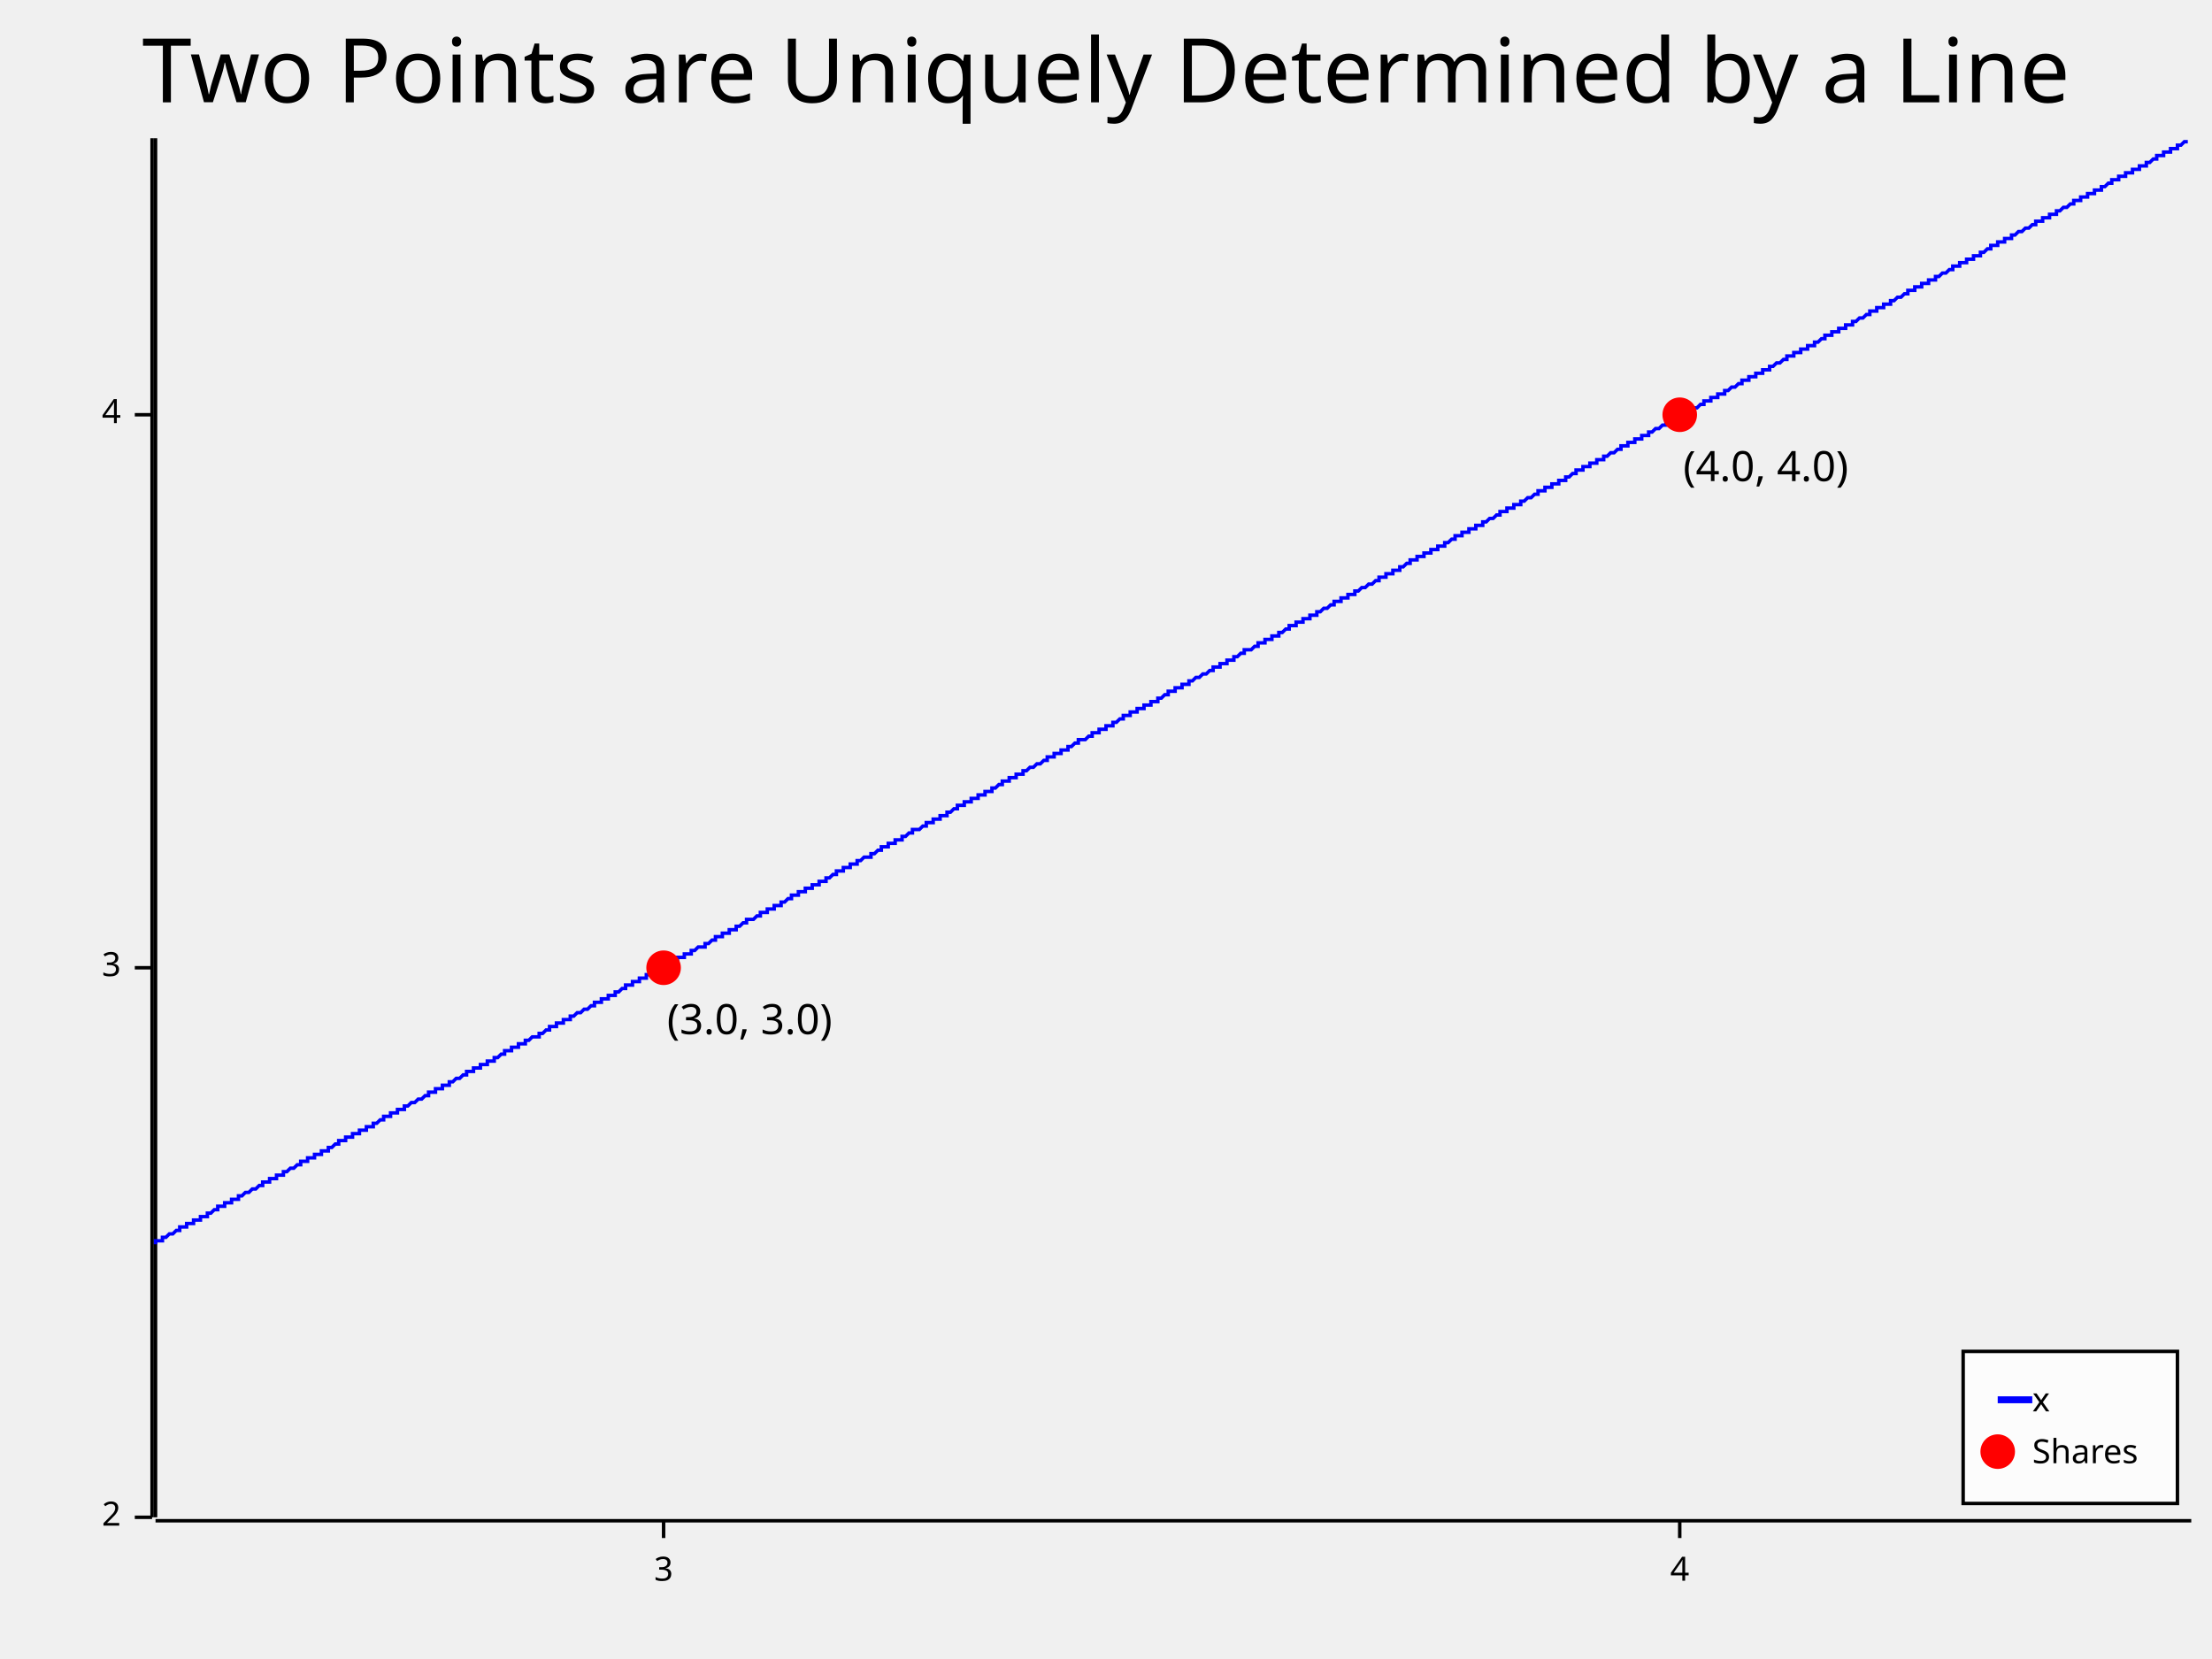
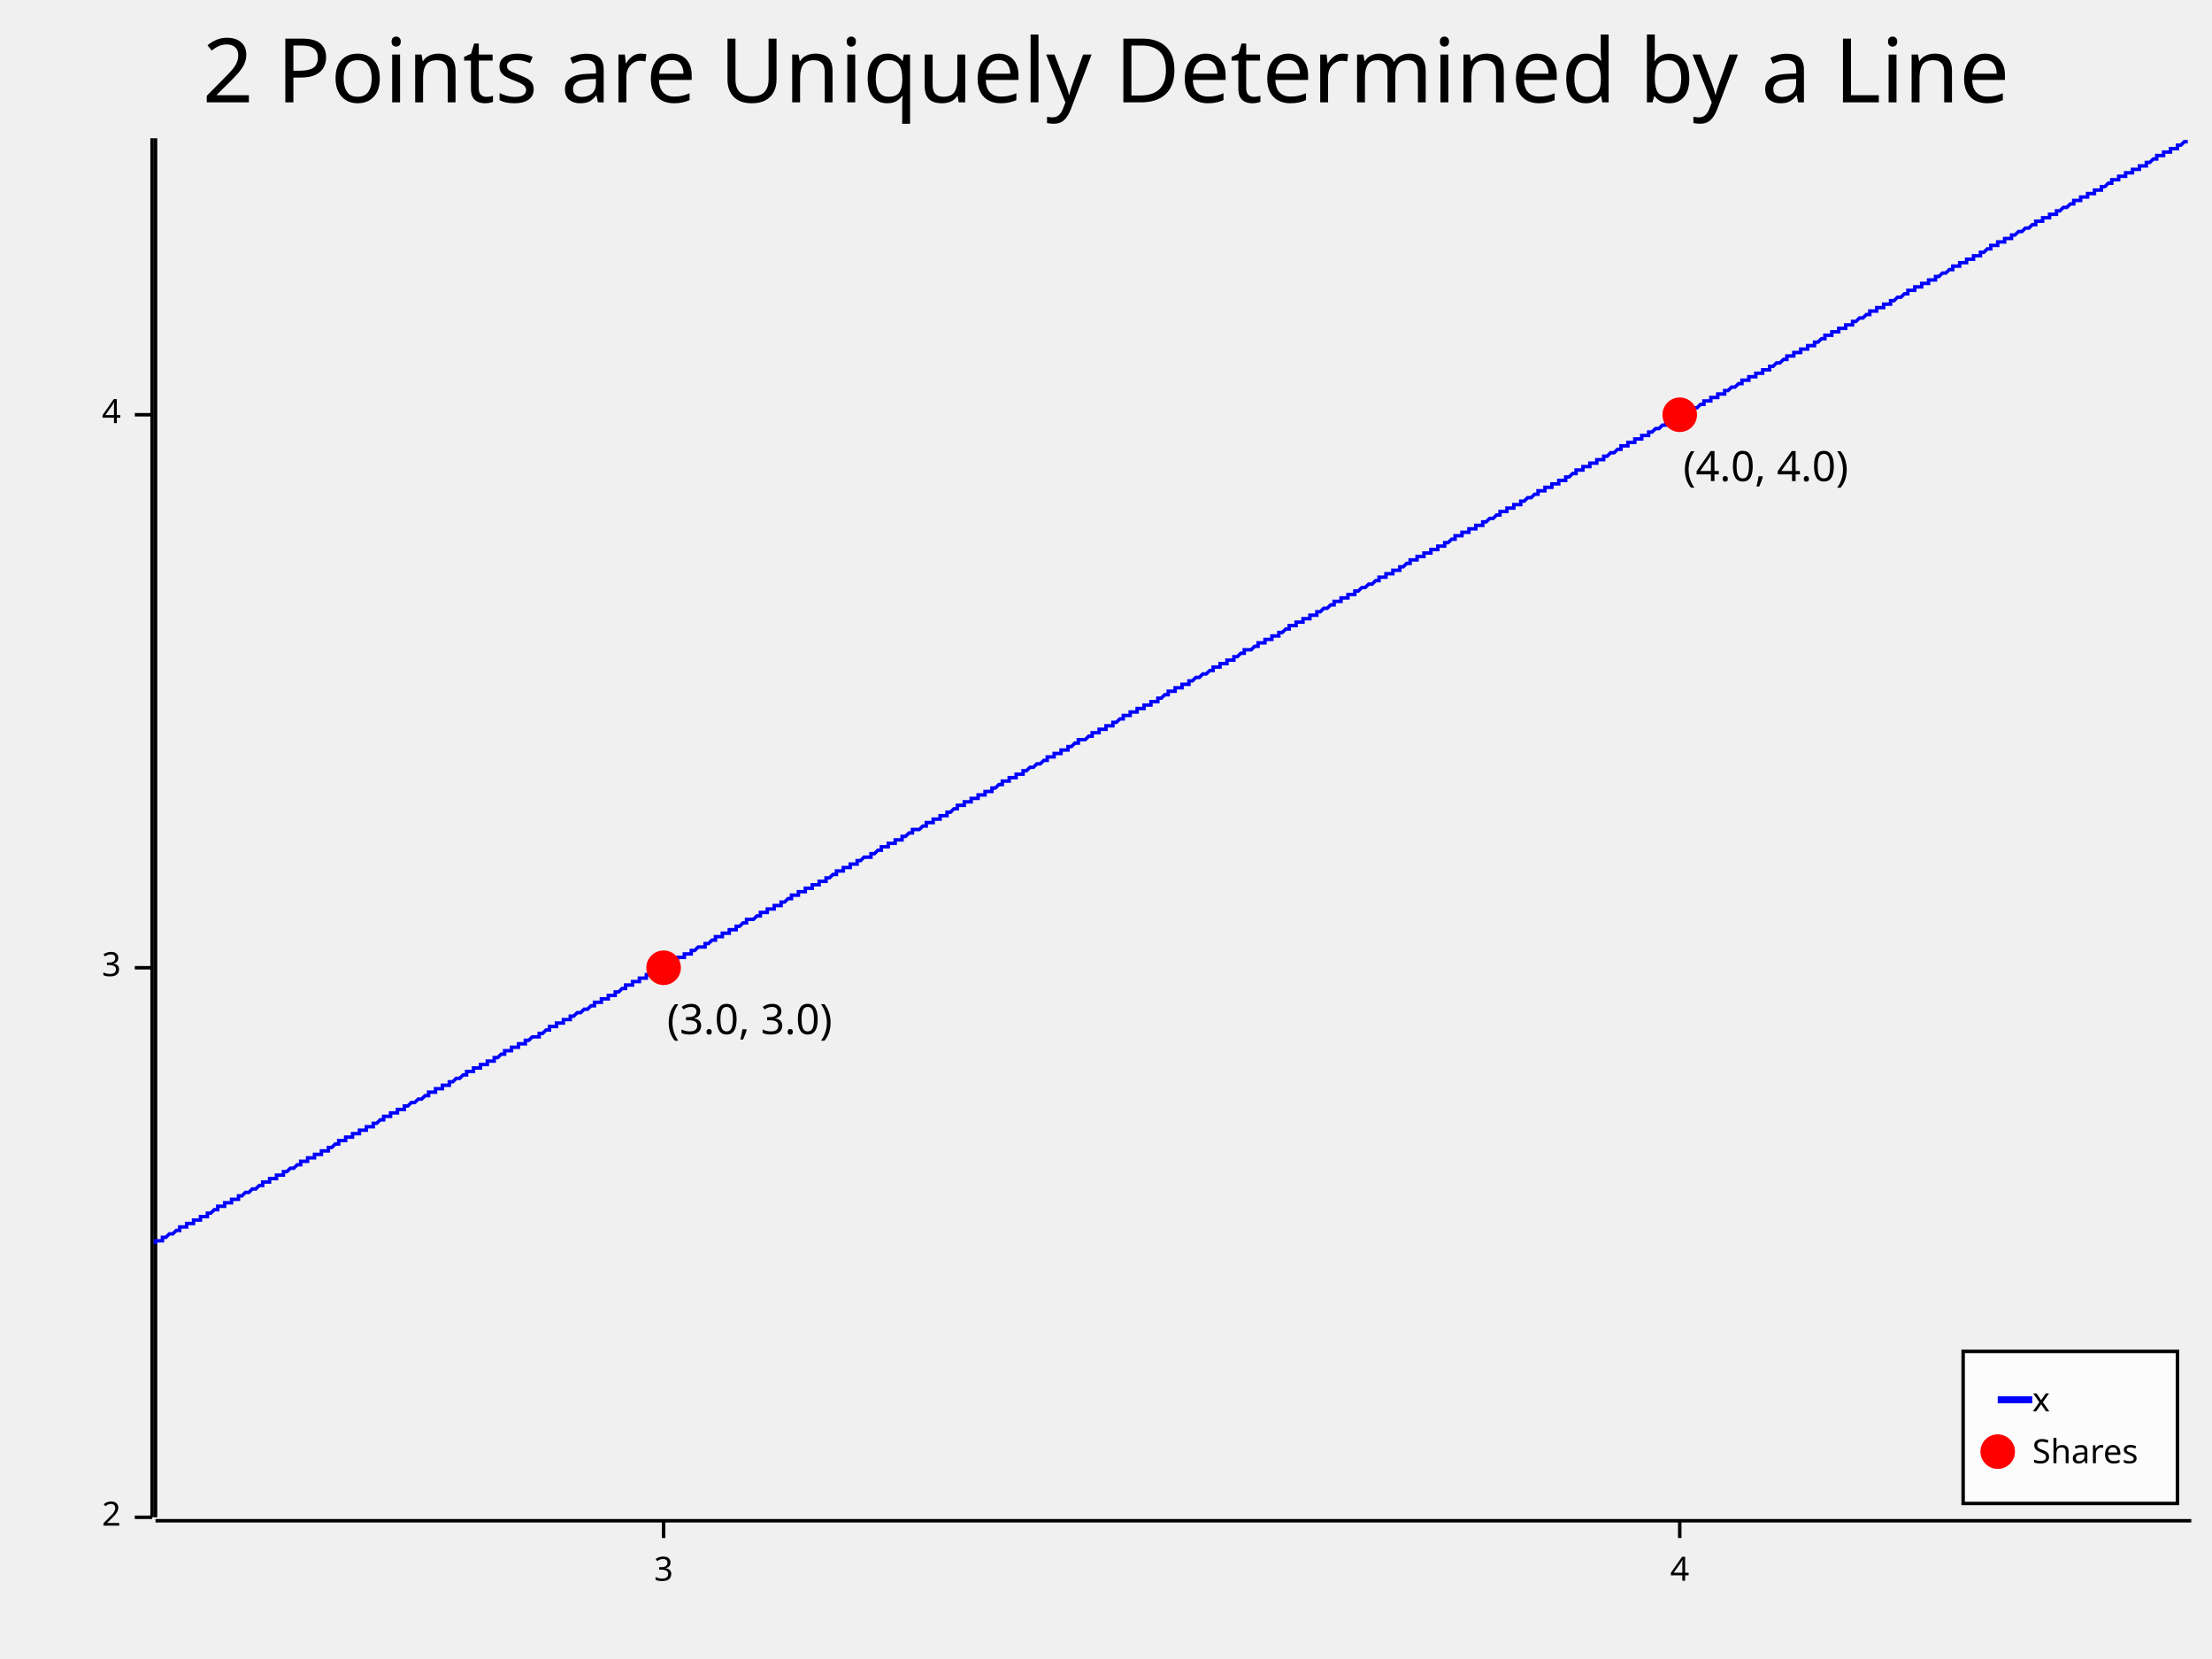
<svg xmlns="http://www.w3.org/2000/svg" width="640" height="480" viewBox="0 0 640 480">
  <text x="320" y="10" dy="0.76em" text-anchor="middle" font-family="sans-serif" font-size="25.806" opacity="1" fill="#000000">
- Two Points are Uniquely Determined by a Line
+ 2 Points are Uniquely Determined by a Line
</text>
  <polyline fill="none" opacity="1" stroke="#000000" stroke-width="1" points="44,40 44,439 " />
  <text x="35" y="439" dy="0.5ex" text-anchor="end" font-family="sans-serif" font-size="9.677" opacity="1" fill="#000000">
2
</text>
  <polyline fill="none" opacity="1" stroke="#000000" stroke-width="1" points="39,439 44,439 " />
  <text x="35" y="280" dy="0.5ex" text-anchor="end" font-family="sans-serif" font-size="9.677" opacity="1" fill="#000000">
3
</text>
  <polyline fill="none" opacity="1" stroke="#000000" stroke-width="1" points="39,280 44,280 " />
  <text x="35" y="120" dy="0.5ex" text-anchor="end" font-family="sans-serif" font-size="9.677" opacity="1" fill="#000000">
4
</text>
  <polyline fill="none" opacity="1" stroke="#000000" stroke-width="1" points="39,120 44,120 " />
  <polyline fill="none" opacity="1" stroke="#000000" stroke-width="1" points="45,440 634,440 " />
  <text x="192" y="450" dy="0.76em" text-anchor="middle" font-family="sans-serif" font-size="9.677" opacity="1" fill="#000000">
3
</text>
  <polyline fill="none" opacity="1" stroke="#000000" stroke-width="1" points="192,440 192,445 " />
  <text x="486" y="450" dy="0.76em" text-anchor="middle" font-family="sans-serif" font-size="9.677" opacity="1" fill="#000000">
4
</text>
  <polyline fill="none" opacity="1" stroke="#000000" stroke-width="1" points="486,440 486,445 " />
  <polyline fill="none" opacity="1" stroke="#000000" stroke-width="1" points="45,439 45,40 " />
  <polyline fill="none" opacity="1" stroke="#0000FF" stroke-width="1" points="45,360 45,360 45,359 45,359 46,359 46,359 46,359 47,359 47,358 47,358 47,358 48,358 48,358 48,358 49,357 49,357 49,357 50,357 50,357 50,357 50,357 51,356 51,356 51,356 52,356 52,356 52,356 52,355 53,355 53,355 53,355 54,355 54,355 54,354 55,354 55,354 55,354 55,354 56,354 56,353 56,353 57,353 57,353 57,353 57,353 58,353 58,352 58,352 59,352 59,352 59,352 60,352 60,351 60,351 60,351 61,351 61,351 61,351 62,350 62,350 62,350 62,350 63,350 63,350 63,349 64,349 64,349 64,349 65,349 65,349 65,349 65,348 66,348 66,348 66,348 67,348 67,348 67,347 67,347 68,347 68,347 68,347 69,347 69,346 69,346 70,346 70,346 70,346 70,346 71,345 71,345 71,345 72,345 72,345 72,345 72,345 73,344 73,344 73,344 74,344 74,344 74,344 75,343 75,343 75,343 75,343 76,343 76,343 76,342 77,342 77,342 77,342 77,342 78,342 78,342 78,341 79,341 79,341 79,341 80,341 80,341 80,340 80,340 81,340 81,340 81,340 82,340 82,339 82,339 82,339 83,339 83,339 83,339 84,338 84,338 84,338 85,338 85,338 85,338 85,338 86,337 86,337 86,337 87,337 87,337 87,337 87,336 88,336 88,336 88,336 89,336 89,336 89,335 90,335 90,335 90,335 90,335 91,335 91,334 91,334 92,334 92,334 92,334 93,334 93,334 93,333 93,333 94,333 94,333 94,333 95,333 95,332 95,332 95,332 96,332 96,332 96,332 97,331 97,331 97,331 98,331 98,331 98,331 98,330 99,330 99,330 99,330 100,330 100,330 100,330 100,329 101,329 101,329 101,329 102,329 102,329 102,328 103,328 103,328 103,328 103,328 104,328 104,327 104,327 105,327 105,327 105,327 105,327 106,327 106,326 106,326 107,326 107,326 107,326 108,326 108,325 108,325 108,325 109,325 109,325 109,325 110,324 110,324 110,324 110,324 111,324 111,324 111,323 112,323 112,323 112,323 113,323 113,323 113,323 113,322 114,322 114,322 114,322 115,322 115,322 115,321 115,321 116,321 116,321 116,321 117,321 117,320 117,320 118,320 118,320 118,320 118,320 119,319 119,319 119,319 120,319 120,319 120,319 120,319 121,318 121,318 121,318 122,318 122,318 122,318 123,317 123,317 123,317 123,317 124,317 124,317 124,316 125,316 125,316 125,316 125,316 126,316 126,315 126,315 127,315 127,315 127,315 128,315 128,315 128,314 128,314 129,314 129,314 129,314 130,314 130,313 130,313 130,313 131,313 131,313 131,313 132,312 132,312 132,312 133,312 133,312 133,312 133,312 134,311 134,311 134,311 135,311 135,311 135,311 135,310 136,310 136,310 136,310 137,310 137,310 137,309 138,309 138,309 138,309 138,309 139,309 139,308 139,308 140,308 140,308 140,308 141,308 141,308 141,307 141,307 142,307 142,307 142,307 143,307 143,306 143,306 143,306 144,306 144,306 144,306 145,305 145,305 145,305 146,305 146,305 146,305 146,304 147,304 147,304 147,304 148,304 148,304 148,304 148,303 149,303 149,303 149,303 150,303 150,303 150,302 151,302 151,302 151,302 151,302 152,302 152,301 152,301 153,301 153,301 153,301 153,301 154,300 154,300 154,300 155,300 155,300 155,300 156,300 156,299 156,299 156,299 157,299 157,299 157,299 158,298 158,298 158,298 158,298 159,298 159,298 159,297 160,297 160,297 160,297 161,297 161,297 161,297 161,296 162,296 162,296 162,296 163,296 163,296 163,295 163,295 164,295 164,295 164,295 165,295 165,294 165,294 166,294 166,294 166,294 166,294 167,293 167,293 167,293 168,293 168,293 168,293 168,293 169,292 169,292 169,292 170,292 170,292 170,292 171,291 171,291 171,291 171,291 172,291 172,291 172,290 173,290 173,290 173,290 173,290 174,290 174,289 174,289 175,289 175,289 175,289 176,289 176,289 176,288 176,288 177,288 177,288 177,288 178,288 178,287 178,287 178,287 179,287 179,287 179,287 180,286 180,286 180,286 181,286 181,286 181,286 181,285 182,285 182,285 182,285 183,285 183,285 183,285 183,284 184,284 184,284 184,284 185,284 185,284 185,283 186,283 186,283 186,283 186,283 187,283 187,282 187,282 188,282 188,282 188,282 189,282 189,282 189,281 189,281 190,281 190,281 190,281 191,281 191,280 191,280 191,280 192,280 192,280 192,280 193,279 193,279 193,279 194,279 194,279 194,279 194,278 195,278 195,278 195,278 196,278 196,278 196,278 196,277 197,277 197,277 197,277 198,277 198,277 198,276 199,276 199,276 199,276 199,276 200,276 200,275 200,275 201,275 201,275 201,275 201,275 202,274 202,274 202,274 203,274 203,274 203,274 204,274 204,273 204,273 204,273 205,273 205,273 205,273 206,272 206,272 206,272 206,272 207,272 207,272 207,271 208,271 208,271 208,271 209,271 209,271 209,270 209,270 210,270 210,270 210,270 211,270 211,270 211,269 211,269 212,269 212,269 212,269 213,269 213,268 213,268 214,268 214,268 214,268 214,268 215,267 215,267 215,267 216,267 216,267 216,267 216,266 217,266 217,266 217,266 218,266 218,266 218,266 219,265 219,265 219,265 219,265 220,265 220,265 220,264 221,264 221,264 221,264 221,264 222,264 222,263 222,263 223,263 223,263 223,263 224,263 224,263 224,262 224,262 225,262 225,262 225,262 226,262 226,261 226,261 226,261 227,261 227,261 227,261 228,260 228,260 228,260 229,260 229,260 229,260 229,259 230,259 230,259 230,259 231,259 231,259 231,259 231,258 232,258 232,258 232,258 233,258 233,258 233,257 234,257 234,257 234,257 234,257 235,257 235,256 235,256 236,256 236,256 236,256 237,256 237,255 237,255 237,255 238,255 238,255 238,255 239,255 239,254 239,254 239,254 240,254 240,254 240,254 241,253 241,253 241,253 242,253 242,253 242,253 242,252 243,252 243,252 243,252 244,252 244,252 244,251 244,251 245,251 245,251 245,251 246,251 246,251 246,250 247,250 247,250 247,250 247,250 248,250 248,249 248,249 249,249 249,249 249,249 249,249 250,248 250,248 250,248 251,248 251,248 251,248 252,248 252,247 252,247 252,247 253,247 253,247 253,247 254,246 254,246 254,246 254,246 255,246 255,246 255,245 256,245 256,245 256,245 257,245 257,245 257,244 257,244 258,244 258,244 258,244 259,244 259,244 259,243 259,243 260,243 260,243 260,243 261,243 261,242 261,242 262,242 262,242 262,242 262,242 263,241 263,241 263,241 264,241 264,241 264,241 264,240 265,240 265,240 265,240 266,240 266,240 266,240 267,239 267,239 267,239 267,239 268,239 268,239 268,238 269,238 269,238 269,238 269,238 270,238 270,237 270,237 271,237 271,237 271,237 272,237 272,236 272,236 272,236 273,236 273,236 273,236 274,236 274,235 274,235 274,235 275,235 275,235 275,235 276,234 276,234 276,234 277,234 277,234 277,234 277,233 278,233 278,233 278,233 279,233 279,233 279,233 279,232 280,232 280,232 280,232 281,232 281,232 281,231 282,231 282,231 282,231 282,231 283,231 283,230 283,230 284,230 284,230 284,230 285,230 285,229 285,229 285,229 286,229 286,229 286,229 287,229 287,228 287,228 287,228 288,228 288,228 288,228 289,227 289,227 289,227 290,227 290,227 290,227 290,226 291,226 291,226 291,226 292,226 292,226 292,225 292,225 293,225 293,225 293,225 294,225 294,225 294,224 295,224 295,224 295,224 295,224 296,224 296,223 296,223 297,223 297,223 297,223 297,223 298,222 298,222 298,222 299,222 299,222 299,222 300,221 300,221 300,221 300,221 301,221 301,221 301,221 302,220 302,220 302,220 302,220 303,220 303,220 303,219 304,219 304,219 304,219 305,219 305,219 305,218 305,218 306,218 306,218 306,218 307,218 307,218 307,217 307,217 308,217 308,217 308,217 309,217 309,216 309,216 310,216 310,216 310,216 310,216 311,215 311,215 311,215 312,215 312,215 312,215 312,214 313,214 313,214 313,214 314,214 314,214 314,214 315,213 315,213 315,213 315,213 316,213 316,213 316,212 317,212 317,212 317,212 317,212 318,212 318,211 318,211 319,211 319,211 319,211 320,211 320,210 320,210 320,210 321,210 321,210 321,210 322,210 322,209 322,209 322,209 323,209 323,209 323,209 324,208 324,208 324,208 325,208 325,208 325,208 325,207 326,207 326,207 326,207 327,207 327,207 327,206 327,206 328,206 328,206 328,206 329,206 329,206 329,205 330,205 330,205 330,205 330,205 331,205 331,204 331,204 332,204 332,204 332,204 333,204 333,203 333,203 333,203 334,203 334,203 334,203 335,203 335,202 335,202 335,202 336,202 336,202 336,202 337,201 337,201 337,201 338,201 338,201 338,201 338,200 339,200 339,200 339,200 340,200 340,200 340,199 340,199 341,199 341,199 341,199 342,199 342,199 342,198 343,198 343,198 343,198 343,198 344,198 344,197 344,197 345,197 345,197 345,197 345,197 346,196 346,196 346,196 347,196 347,196 347,196 348,195 348,195 348,195 348,195 349,195 349,195 349,195 350,194 350,194 350,194 350,194 351,194 351,194 351,193 352,193 352,193 352,193 353,193 353,193 353,192 353,192 354,192 354,192 354,192 355,192 355,191 355,191 355,191 356,191 356,191 356,191 357,191 357,190 357,190 358,190 358,190 358,190 358,190 359,189 359,189 359,189 360,189 360,189 360,189 360,188 361,188 361,188 361,188 362,188 362,188 362,188 363,187 363,187 363,187 363,187 364,187 364,187 364,186 365,186 365,186 365,186 365,186 366,186 366,185 366,185 367,185 367,185 367,185 368,185 368,184 368,184 368,184 369,184 369,184 369,184 370,184 370,183 370,183 370,183 371,183 371,183 371,183 372,182 372,182 372,182 373,182 373,182 373,182 373,181 374,181 374,181 374,181 375,181 375,181 375,180 375,180 376,180 376,180 376,180 377,180 377,180 377,179 378,179 378,179 378,179 378,179 379,179 379,178 379,178 380,178 380,178 380,178 381,178 381,177 381,177 381,177 382,177 382,177 382,177 383,176 383,176 383,176 383,176 384,176 384,176 384,176 385,175 385,175 385,175 386,175 386,175 386,175 386,174 387,174 387,174 387,174 388,174 388,174 388,173 388,173 389,173 389,173 389,173 390,173 390,173 390,172 391,172 391,172 391,172 391,172 392,172 392,171 392,171 393,171 393,171 393,171 393,171 394,170 394,170 394,170 395,170 395,170 395,170 396,169 396,169 396,169 396,169 397,169 397,169 397,169 398,168 398,168 398,168 398,168 399,168 399,168 399,167 400,167 400,167 400,167 401,167 401,167 401,166 401,166 402,166 402,166 402,166 403,166 403,165 403,165 403,165 404,165 404,165 404,165 405,165 405,164 405,164 406,164 406,164 406,164 406,164 407,163 407,163 407,163 408,163 408,163 408,163 408,162 409,162 409,162 409,162 410,162 410,162 410,161 411,161 411,161 411,161 411,161 412,161 412,161 412,160 413,160 413,160 413,160 413,160 414,160 414,159 414,159 415,159 415,159 415,159 416,159 416,158 416,158 416,158 417,158 417,158 417,158 418,158 418,157 418,157 418,157 419,157 419,157 419,157 420,156 420,156 420,156 421,156 421,156 421,156 421,155 422,155 422,155 422,155 423,155 423,155 423,154 423,154 424,154 424,154 424,154 425,154 425,154 425,153 426,153 426,153 426,153 426,153 427,153 427,152 427,152 428,152 428,152 428,152 429,152 429,151 429,151 429,151 430,151 430,151 430,151 431,150 431,150 431,150 431,150 432,150 432,150 432,150 433,149 433,149 433,149 434,149 434,149 434,149 434,148 435,148 435,148 435,148 436,148 436,148 436,147 436,147 437,147 437,147 437,147 438,147 438,146 438,146 439,146 439,146 439,146 439,146 440,146 440,145 440,145 441,145 441,145 441,145 441,145 442,144 442,144 442,144 443,144 443,144 443,144 444,143 444,143 444,143 444,143 445,143 445,143 445,142 446,142 446,142 446,142 446,142 447,142 447,142 447,141 448,141 448,141 448,141 449,141 449,141 449,140 449,140 450,140 450,140 450,140 451,140 451,139 451,139 451,139 452,139 452,139 452,139 453,139 453,138 453,138 454,138 454,138 454,138 454,138 455,137 455,137 455,137 456,137 456,137 456,137 456,136 457,136 457,136 457,136 458,136 458,136 458,135 459,135 459,135 459,135 459,135 460,135 460,135 460,134 461,134 461,134 461,134 461,134 462,134 462,133 462,133 463,133 463,133 463,133 464,133 464,132 464,132 464,132 465,132 465,132 465,132 466,131 466,131 466,131 466,131 467,131 467,131 467,131 468,130 468,130 468,130 469,130 469,130 469,130 469,129 470,129 470,129 470,129 471,129 471,129 471,128 471,128 472,128 472,128 472,128 473,128 473,127 473,127 474,127 474,127 474,127 474,127 475,127 475,126 475,126 476,126 476,126 476,126 477,126 477,125 477,125 477,125 478,125 478,125 478,125 479,124 479,124 479,124 479,124 480,124 480,124 480,124 481,123 481,123 481,123 482,123 482,123 482,123 482,122 483,122 483,122 483,122 484,122 484,122 484,121 484,121 485,121 485,121 485,121 486,121 486,120 486,120 487,120 487,120 487,120 487,120 488,120 488,119 488,119 489,119 489,119 489,119 489,119 490,118 490,118 490,118 491,118 491,118 491,118 492,117 492,117 492,117 492,117 493,117 493,117 493,116 494,116 494,116 494,116 494,116 495,116 495,116 495,115 496,115 496,115 496,115 497,115 497,115 497,114 497,114 498,114 498,114 498,114 499,114 499,113 499,113 499,113 500,113 500,113 500,113 501,112 501,112 501,112 502,112 502,112 502,112 502,112 503,111 503,111 503,111 504,111 504,111 504,111 504,110 505,110 505,110 505,110 506,110 506,110 506,109 507,109 507,109 507,109 507,109 508,109 508,109 508,108 509,108 509,108 509,108 509,108 510,108 510,107 510,107 511,107 511,107 511,107 512,107 512,106 512,106 512,106 513,106 513,106 513,106 514,105 514,105 514,105 514,105 515,105 515,105 515,105 516,104 516,104 516,104 517,104 517,104 517,104 517,103 518,103 518,103 518,103 519,103 519,103 519,102 519,102 520,102 520,102 520,102 521,102 521,101 521,101 522,101 522,101 522,101 522,101 523,101 523,100 523,100 524,100 524,100 524,100 525,100 525,99 525,99 525,99 526,99 526,99 526,99 527,98 527,98 527,98 527,98 528,98 528,98 528,97 529,97 529,97 529,97 530,97 530,97 530,97 530,96 531,96 531,96 531,96 532,96 532,96 532,95 532,95 533,95 533,95 533,95 534,95 534,94 534,94 535,94 535,94 535,94 535,94 536,94 536,93 536,93 537,93 537,93 537,93 537,93 538,92 538,92 538,92 539,92 539,92 539,92 540,91 540,91 540,91 540,91 541,91 541,91 541,90 542,90 542,90 542,90 542,90 543,90 543,90 543,89 544,89 544,89 544,89 545,89 545,89 545,88 545,88 546,88 546,88 546,88 547,88 547,87 547,87 547,87 548,87 548,87 548,87 549,86 549,86 549,86 550,86 550,86 550,86 550,86 551,85 551,85 551,85 552,85 552,85 552,85 552,84 553,84 553,84 553,84 554,84 554,84 554,83 555,83 555,83 555,83 555,83 556,83 556,82 556,82 557,82 557,82 557,82 557,82 558,82 558,81 558,81 559,81 559,81 559,81 560,81 560,80 560,80 560,80 561,80 561,80 561,80 562,79 562,79 562,79 562,79 563,79 563,79 563,79 564,78 564,78 564,78 565,78 565,78 565,78 565,77 566,77 566,77 566,77 567,77 567,77 567,76 567,76 568,76 568,76 568,76 569,76 569,75 569,75 570,75 570,75 570,75 570,75 571,75 571,74 571,74 572,74 572,74 572,74 573,74 573,73 573,73 573,73 574,73 574,73 574,73 575,72 575,72 575,72 575,72 576,72 576,72 576,71 577,71 577,71 577,71 578,71 578,71 578,71 578,70 579,70 579,70 579,70 580,70 580,70 580,69 580,69 581,69 581,69 581,69 582,69 582,68 582,68 583,68 583,68 583,68 583,68 584,67 584,67 584,67 585,67 585,67 585,67 585,67 586,66 586,66 586,66 587,66 587,66 587,66 588,65 588,65 588,65 588,65 589,65 589,65 589,64 590,64 590,64 590,64 590,64 591,64 591,64 591,63 592,63 592,63 592,63 593,63 593,63 593,62 593,62 594,62 594,62 594,62 595,62 595,61 595,61 595,61 596,61 596,61 596,61 597,60 597,60 597,60 598,60 598,60 598,60 598,60 599,59 599,59 599,59 600,59 600,59 600,59 600,58 601,58 601,58 601,58 602,58 602,58 602,57 603,57 603,57 603,57 603,57 604,57 604,56 604,56 605,56 605,56 605,56 605,56 606,56 606,55 606,55 607,55 607,55 607,55 608,55 608,54 608,54 608,54 609,54 609,54 609,54 610,53 610,53 610,53 610,53 611,53 611,53 611,52 612,52 612,52 612,52 613,52 613,52 613,52 613,51 614,51 614,51 614,51 615,51 615,51 615,50 615,50 616,50 616,50 616,50 617,50 617,49 617,49 618,49 618,49 618,49 618,49 619,49 619,48 619,48 620,48 620,48 620,48 621,48 621,47 621,47 621,47 622,47 622,47 622,47 623,46 623,46 623,46 623,46 624,46 624,46 624,45 625,45 625,45 625,45 626,45 626,45 626,45 626,44 627,44 627,44 627,44 628,44 628,44 628,43 628,43 629,43 629,43 629,43 630,43 630,42 630,42 631,42 631,42 631,42 631,42 632,41 632,41 632,41 633,41 633,41 633,41 633,41 " />
  <circle cx="192" cy="280" r="5" opacity="1" fill="#FF0000" stroke="none" stroke-width="1" />
  <text x="193" y="290" dy="0.76em" text-anchor="start" font-family="sans-serif" font-size="12.097" opacity="1" fill="#000000">
(3.0, 3.0)
</text>
  <circle cx="486" cy="120" r="5" opacity="1" fill="#FF0000" stroke="none" stroke-width="1" />
  <text x="487" y="130" dy="0.76em" text-anchor="start" font-family="sans-serif" font-size="12.097" opacity="1" fill="#000000">
(4.0, 4.0)
</text>
  <rect x="568" y="391" width="62" height="44" opacity="0.8" fill="#FFFFFF" stroke="none" />
  <rect x="568" y="391" width="62" height="44" opacity="1" fill="none" stroke="#000000" />
  <text x="588" y="401" dy="0.76em" text-anchor="start" font-family="sans-serif" font-size="9.677" opacity="1" fill="#000000">
x
</text>
  <text x="588" y="416" dy="0.76em" text-anchor="start" font-family="sans-serif" font-size="9.677" opacity="1" fill="#000000">
Shares
</text>
  <polyline fill="none" opacity="1" stroke="#0000FF" stroke-width="2" points="578,405 588,405 " />
  <circle cx="578" cy="420" r="5" opacity="1" fill="#FF0000" stroke="none" stroke-width="1" />
</svg>
